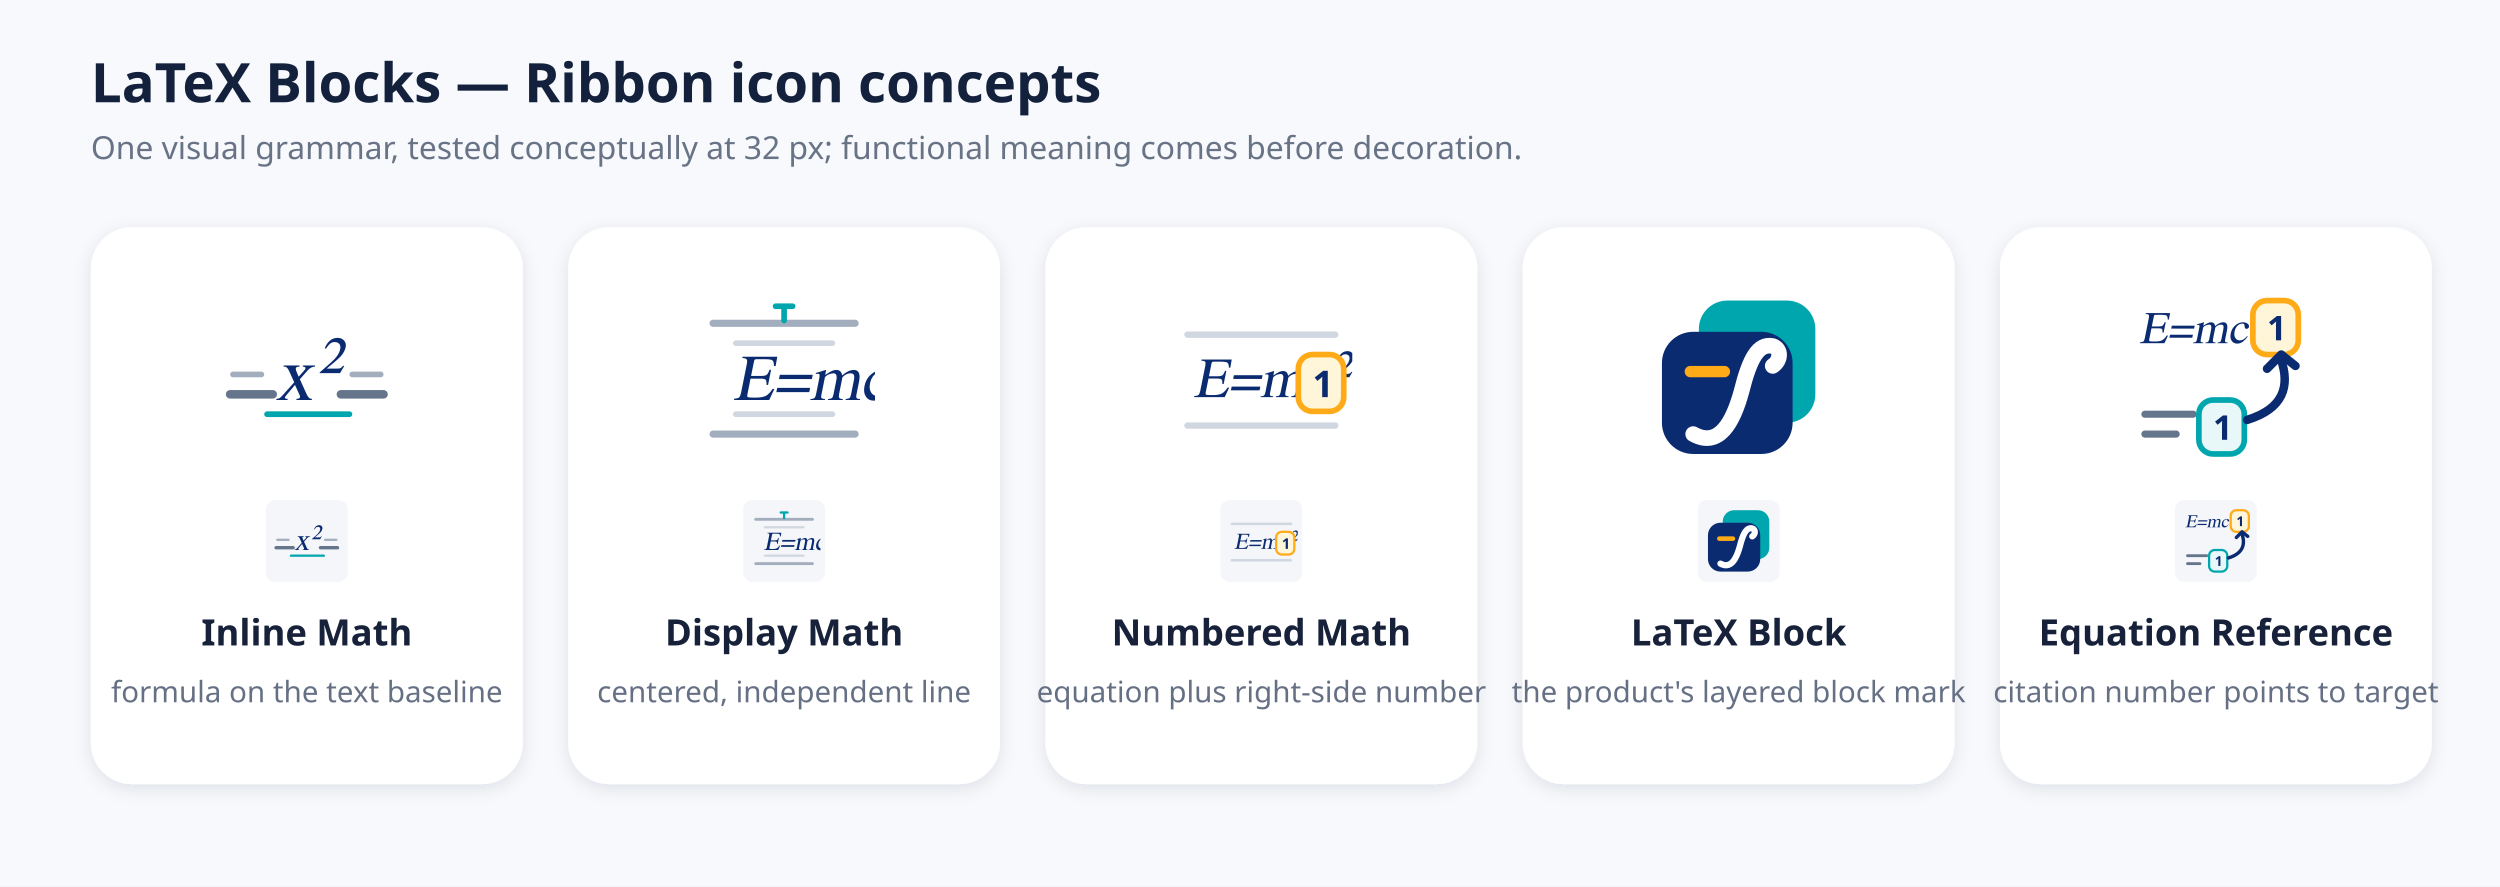
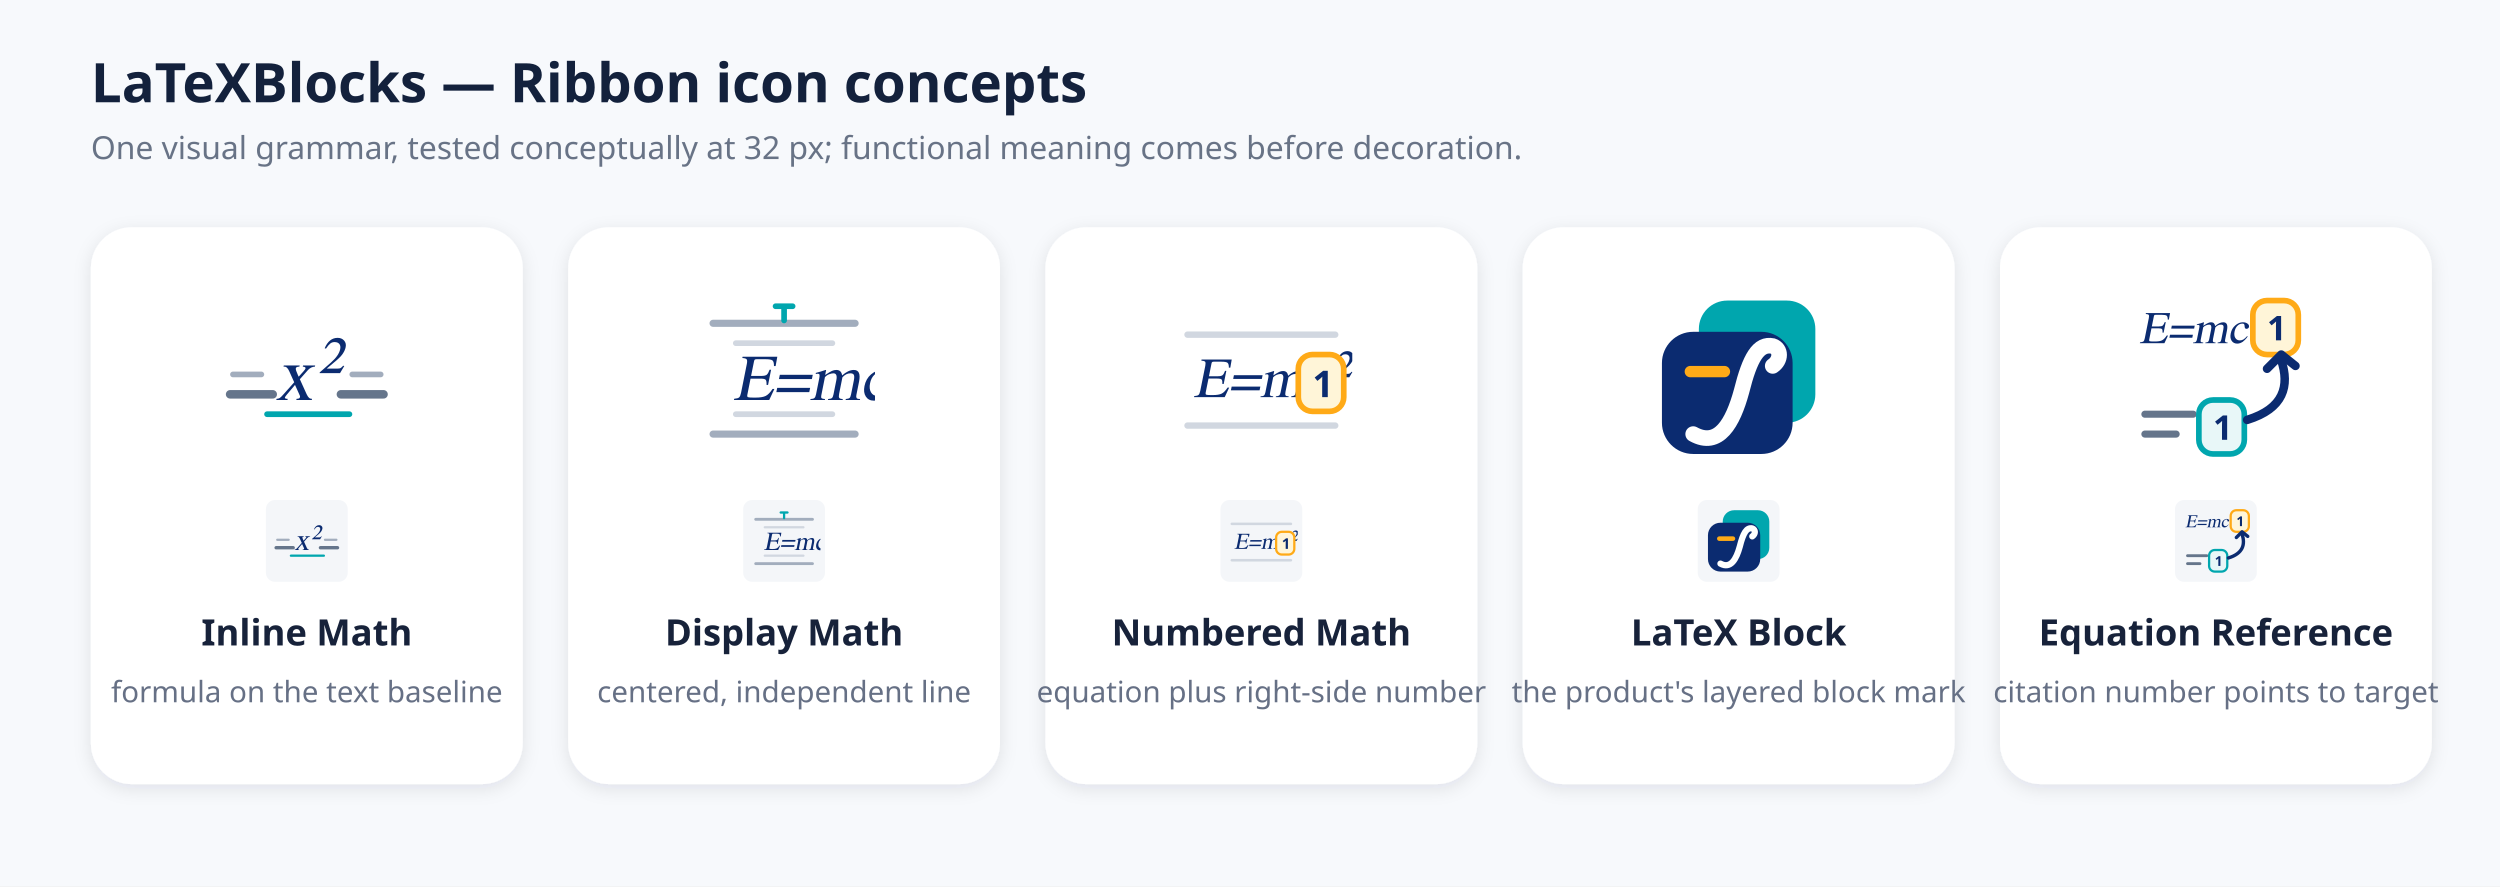
<svg xmlns="http://www.w3.org/2000/svg" width="1100" height="390" viewBox="0 0 1100 390">
  <defs>
    <style>
      .title { font: 700 24px 'Segoe UI', sans-serif; fill: #13213c; }
      .subtitle { font: 14px 'Segoe UI', sans-serif; fill: #687386; }
      .label { font: 600 16px 'Segoe UI', sans-serif; fill: #17223a; }
      .note { font: 13px 'Segoe UI', sans-serif; fill: #667085; }
      .math { font-family: 'Cambria Math', 'STIX Two Math', serif; font-style: italic; fill: #0b2b70; }
      .ui { font-family: 'Segoe UI', sans-serif; fill: #0b2b70; }
      .navy-stroke { stroke: #0b2b70; }
      .teal-stroke { stroke: #00a6ae; }
      .orange-stroke { stroke: #ffaa17; }
    </style>
    <filter id="shadow" x="-20%" y="-20%" width="140%" height="140%">
      <feDropShadow dx="0" dy="2" stdDeviation="4" flood-color="#152238" flood-opacity="0.10" />
    </filter>
    <symbol id="inline" viewBox="0 0 64 64">
      <path d="M5 38h15M44 38h15" fill="none" stroke="#65758b" stroke-width="3" stroke-linecap="round" />
      <path d="M6 31h10M48 31h10" fill="none" stroke="#a2adbd" stroke-width="2" stroke-linecap="round" />
      <text x="21" y="40" class="math" font-size="27">x²</text>
      <path d="M18 45h29" fill="none" stroke="#00a6ae" stroke-width="2" stroke-linecap="round" />
    </symbol>
    <symbol id="display" viewBox="0 0 64 64">
      <path d="M7 13h50M7 52h50" fill="none" stroke="#a2adbd" stroke-width="2.5" stroke-linecap="round" />
      <path d="M15 20h34M15 45h34" fill="none" stroke="#d1d7e0" stroke-width="2" stroke-linecap="round" />
      <text x="14" y="40" class="math" font-size="23">E=mc²</text>
      <path d="M29 7h6M32 7v5" fill="none" stroke="#00a6ae" stroke-width="2" stroke-linecap="round" />
    </symbol>
    <symbol id="numbered" viewBox="0 0 64 64">
      <path d="M6 17h52M6 49h52" fill="none" stroke="#d1d7e0" stroke-width="2.25" stroke-linecap="round" />
      <text x="8" y="39" class="math" font-size="20">E=mc²</text>
      <rect x="45" y="24" width="16" height="20" rx="5" fill="#fff5d8" stroke="#ffaa17" stroke-width="2" />
      <text x="50" y="39" class="ui" font-size="13" font-weight="700">1</text>
    </symbol>
    <symbol id="block" viewBox="0 0 64 64">
      <rect x="18" y="5" width="41" height="43" rx="10" fill="#00a6ae" />
      <rect x="5" y="16" width="46" height="43" rx="11" fill="#0b2b70" />
      <path d="M15 30h12" fill="none" stroke="#ffaa17" stroke-width="4" stroke-linecap="round" />
      <path d="M16 52c9 5 14-4 17-15 3-12 6-17 11-16 3 1 3 5 0 7" fill="none" stroke="#fff" stroke-width="5.5" stroke-linecap="round" />
    </symbol>
    <symbol id="reference" viewBox="0 0 64 64">
      <text x="5" y="20" class="math" font-size="16">E=mc²</text>
      <rect x="45" y="5" width="16" height="19" rx="5" fill="#fff5d8" stroke="#ffaa17" stroke-width="2" />
      <text x="50" y="19" class="ui" font-size="12" font-weight="700">1</text>
      <path d="M7 45h17M7 52h11" fill="none" stroke="#65758b" stroke-width="2.5" stroke-linecap="round" />
      <rect x="26" y="40" width="16" height="19" rx="5" fill="#e8f7f8" stroke="#00a6ae" stroke-width="2" />
      <text x="31" y="54" class="ui" font-size="12" font-weight="700">1</text>
      <path d="M43 47C56 43 58 35 55 26" fill="none" stroke="#0b2b70" stroke-width="3" stroke-linecap="round" />
      <path d="M50 29l5-5 5 4" fill="none" stroke="#0b2b70" stroke-width="3" stroke-linecap="round" stroke-linejoin="round" />
    </symbol>
  </defs>
  <rect width="1100" height="390" fill="#f7f9fc" />
-   <text x="40" y="45" class="title">LaTeX Blocks — Ribbon icon concepts</text>
+   <text x="40" y="45" class="title">LaTeXBlocks — Ribbon icon concepts</text>
  <text x="40" y="70" class="subtitle">One visual grammar, tested conceptually at 32 px; functional meaning comes before decoration.</text>
  <g transform="translate(40 100)">
    <g filter="url(#shadow)">
      <rect width="190" height="245" rx="18" fill="#fff" />
    </g>
    <use href="#inline" x="55" y="26" width="80" height="80" />
    <rect x="77" y="120" width="36" height="36" rx="4" fill="#f4f6f9" />
    <use href="#inline" x="79" y="122" width="32" height="32" />
    <text x="95" y="184" text-anchor="middle" class="label">Inline Math</text>
    <text x="95" y="209" text-anchor="middle" class="note">formula on the text baseline</text>
  </g>
  <g transform="translate(250 100)">
    <g filter="url(#shadow)">
      <rect width="190" height="245" rx="18" fill="#fff" />
    </g>
    <use href="#display" x="55" y="26" width="80" height="80" />
    <rect x="77" y="120" width="36" height="36" rx="4" fill="#f4f6f9" />
    <use href="#display" x="79" y="122" width="32" height="32" />
    <text x="95" y="184" text-anchor="middle" class="label">Display Math</text>
    <text x="95" y="209" text-anchor="middle" class="note">centered, independent line</text>
  </g>
  <g transform="translate(460 100)">
    <g filter="url(#shadow)">
      <rect width="190" height="245" rx="18" fill="#fff" />
    </g>
    <use href="#numbered" x="55" y="26" width="80" height="80" />
    <rect x="77" y="120" width="36" height="36" rx="4" fill="#f4f6f9" />
    <use href="#numbered" x="79" y="122" width="32" height="32" />
    <text x="95" y="184" text-anchor="middle" class="label">Numbered Math</text>
    <text x="95" y="209" text-anchor="middle" class="note">equation plus right-side number</text>
  </g>
  <g transform="translate(670 100)">
    <g filter="url(#shadow)">
      <rect width="190" height="245" rx="18" fill="#fff" />
    </g>
    <use href="#block" x="55" y="26" width="80" height="80" />
    <rect x="77" y="120" width="36" height="36" rx="4" fill="#f4f6f9" />
    <use href="#block" x="79" y="122" width="32" height="32" />
    <text x="95" y="184" text-anchor="middle" class="label">LaTeX Block</text>
    <text x="95" y="209" text-anchor="middle" class="note">the product's layered block mark</text>
  </g>
  <g transform="translate(880 100)">
    <g filter="url(#shadow)">
      <rect width="190" height="245" rx="18" fill="#fff" />
    </g>
    <use href="#reference" x="55" y="26" width="80" height="80" />
    <rect x="77" y="120" width="36" height="36" rx="4" fill="#f4f6f9" />
    <use href="#reference" x="79" y="122" width="32" height="32" />
    <text x="95" y="184" text-anchor="middle" class="label">Equation Reference</text>
    <text x="95" y="209" text-anchor="middle" class="note">citation number points to target</text>
  </g>
</svg>
